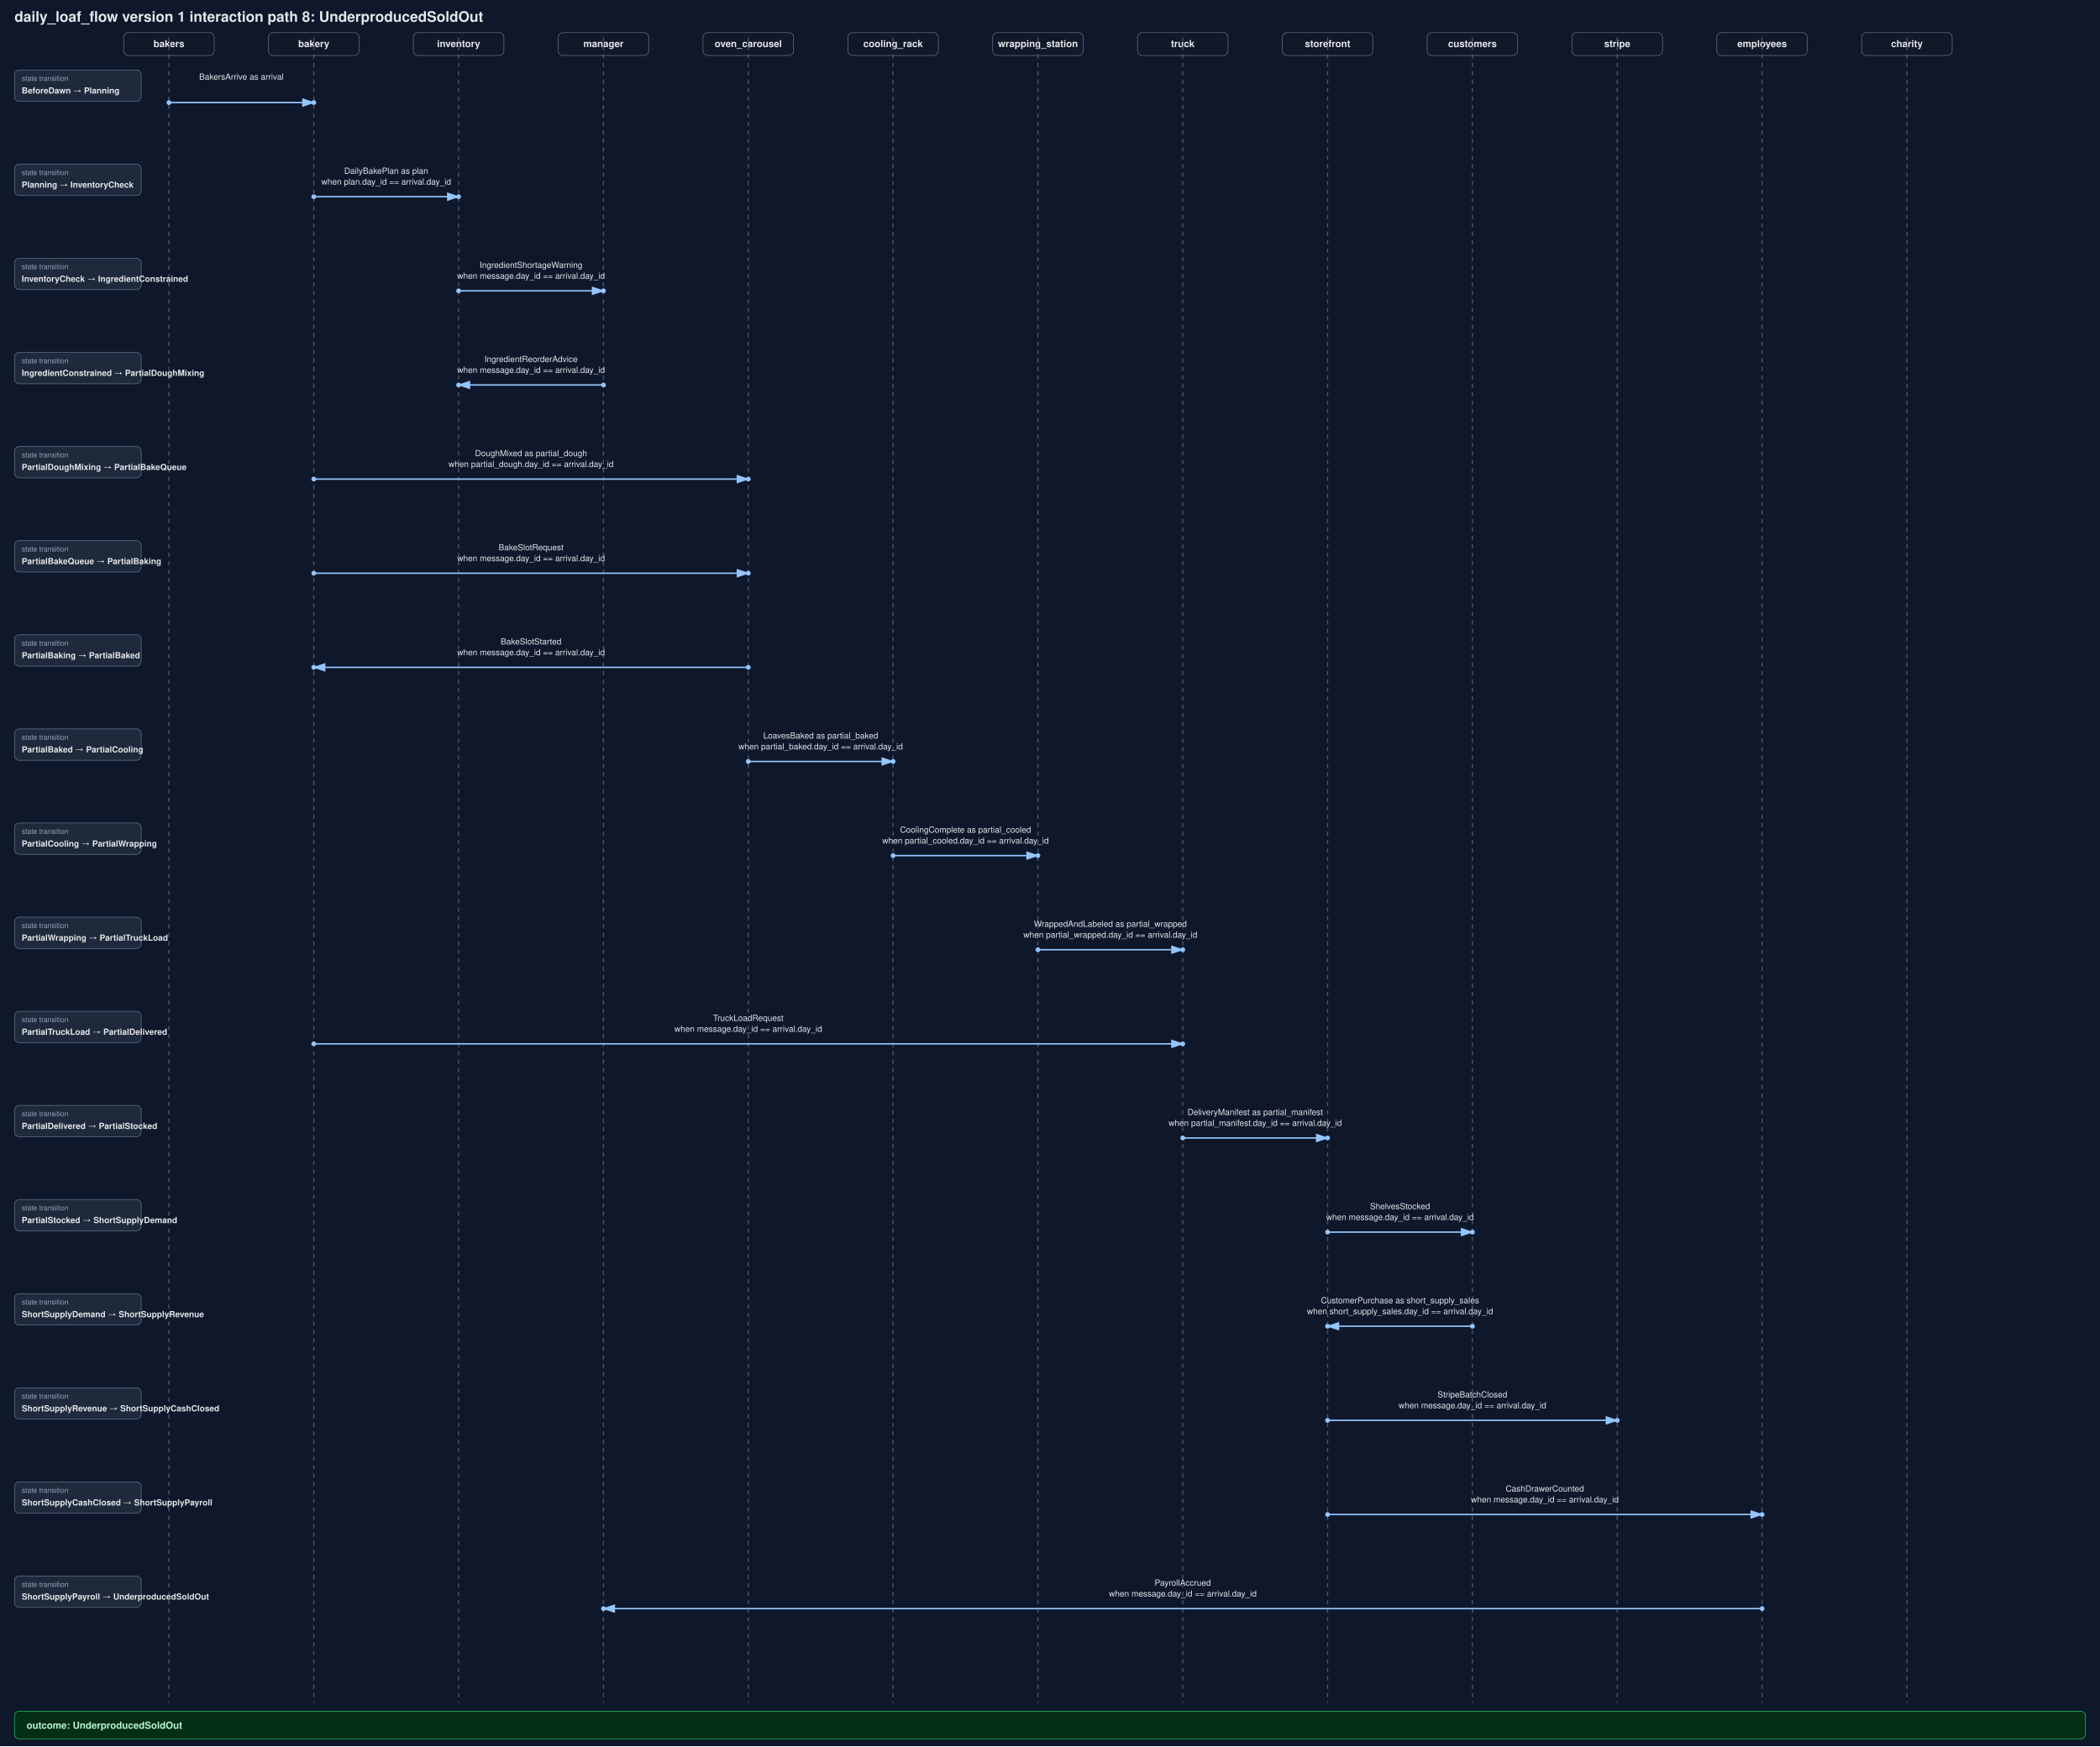
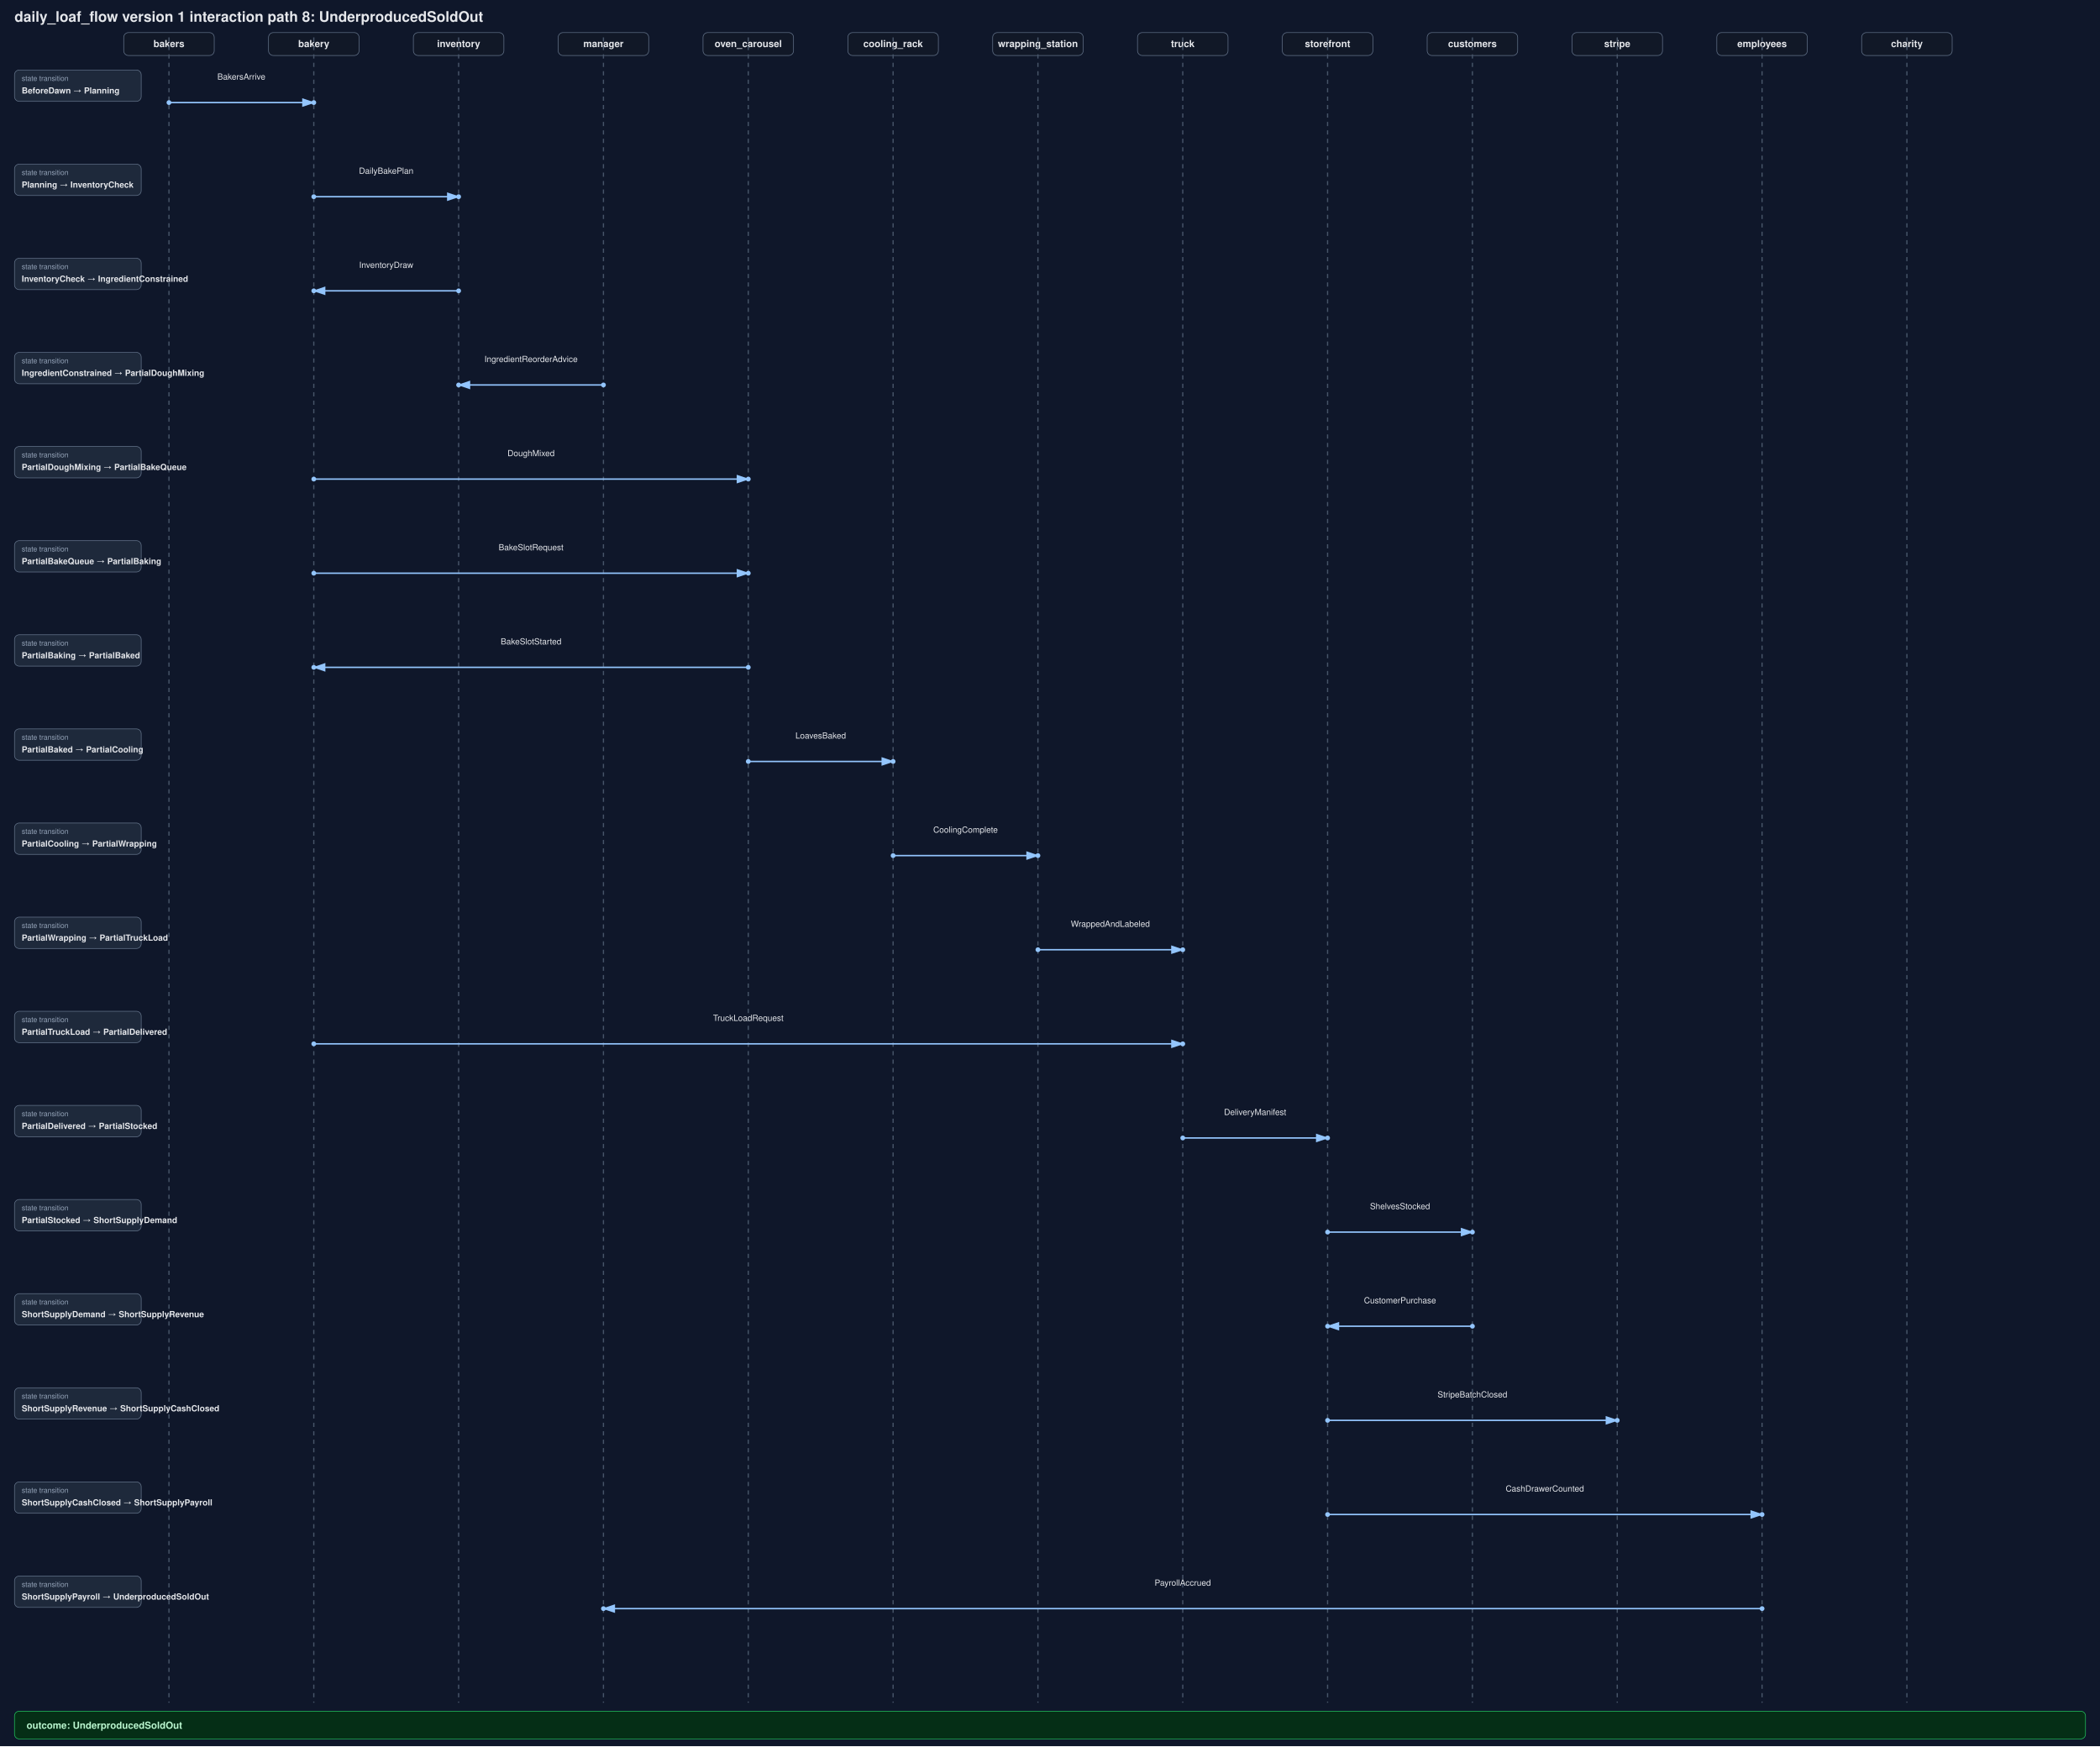
<svg xmlns="http://www.w3.org/2000/svg" width="3480" height="2894" viewBox="0 0 3480 2894">
  <defs>
    <marker id="arrow" markerWidth="10" markerHeight="10" refX="8" refY="3" orient="auto" markerUnits="strokeWidth">
      <path d="M0,0 L0,6 L9,3 z" fill="#93c5fd" />
    </marker>
  </defs>
  <rect width="100%" height="100%" fill="#0f172a" />
  <text x="24" y="36" fill="#e5e7eb" font-family="Helvetica, Arial, sans-serif" font-size="24" font-weight="700">daily_loaf_flow version 1 interaction path 8: UnderproducedSoldOut</text>
  <rect x="205" y="54" width="150" height="38" rx="8" fill="#111827" stroke="#64748b" />
  <text x="280" y="78" text-anchor="middle" fill="#e5e7eb" font-family="Helvetica, Arial, sans-serif" font-size="16" font-weight="700">bakers</text>
  <line x1="280" y1="62" x2="280" y2="2822" stroke="#475569" stroke-width="2" stroke-dasharray="7 7" />
  <rect x="445" y="54" width="150" height="38" rx="8" fill="#111827" stroke="#64748b" />
  <text x="520" y="78" text-anchor="middle" fill="#e5e7eb" font-family="Helvetica, Arial, sans-serif" font-size="16" font-weight="700">bakery</text>
  <line x1="520" y1="62" x2="520" y2="2822" stroke="#475569" stroke-width="2" stroke-dasharray="7 7" />
  <rect x="685" y="54" width="150" height="38" rx="8" fill="#111827" stroke="#64748b" />
  <text x="760" y="78" text-anchor="middle" fill="#e5e7eb" font-family="Helvetica, Arial, sans-serif" font-size="16" font-weight="700">inventory</text>
  <line x1="760" y1="62" x2="760" y2="2822" stroke="#475569" stroke-width="2" stroke-dasharray="7 7" />
  <rect x="925" y="54" width="150" height="38" rx="8" fill="#111827" stroke="#64748b" />
  <text x="1000" y="78" text-anchor="middle" fill="#e5e7eb" font-family="Helvetica, Arial, sans-serif" font-size="16" font-weight="700">manager</text>
  <line x1="1000" y1="62" x2="1000" y2="2822" stroke="#475569" stroke-width="2" stroke-dasharray="7 7" />
  <rect x="1165" y="54" width="150" height="38" rx="8" fill="#111827" stroke="#64748b" />
  <text x="1240" y="78" text-anchor="middle" fill="#e5e7eb" font-family="Helvetica, Arial, sans-serif" font-size="16" font-weight="700">oven_carousel</text>
  <line x1="1240" y1="62" x2="1240" y2="2822" stroke="#475569" stroke-width="2" stroke-dasharray="7 7" />
  <rect x="1405" y="54" width="150" height="38" rx="8" fill="#111827" stroke="#64748b" />
  <text x="1480" y="78" text-anchor="middle" fill="#e5e7eb" font-family="Helvetica, Arial, sans-serif" font-size="16" font-weight="700">cooling_rack</text>
  <line x1="1480" y1="62" x2="1480" y2="2822" stroke="#475569" stroke-width="2" stroke-dasharray="7 7" />
  <rect x="1645" y="54" width="150" height="38" rx="8" fill="#111827" stroke="#64748b" />
  <text x="1720" y="78" text-anchor="middle" fill="#e5e7eb" font-family="Helvetica, Arial, sans-serif" font-size="16" font-weight="700">wrapping_station</text>
  <line x1="1720" y1="62" x2="1720" y2="2822" stroke="#475569" stroke-width="2" stroke-dasharray="7 7" />
  <rect x="1885" y="54" width="150" height="38" rx="8" fill="#111827" stroke="#64748b" />
  <text x="1960" y="78" text-anchor="middle" fill="#e5e7eb" font-family="Helvetica, Arial, sans-serif" font-size="16" font-weight="700">truck</text>
  <line x1="1960" y1="62" x2="1960" y2="2822" stroke="#475569" stroke-width="2" stroke-dasharray="7 7" />
  <rect x="2125" y="54" width="150" height="38" rx="8" fill="#111827" stroke="#64748b" />
  <text x="2200" y="78" text-anchor="middle" fill="#e5e7eb" font-family="Helvetica, Arial, sans-serif" font-size="16" font-weight="700">storefront</text>
  <line x1="2200" y1="62" x2="2200" y2="2822" stroke="#475569" stroke-width="2" stroke-dasharray="7 7" />
  <rect x="2365" y="54" width="150" height="38" rx="8" fill="#111827" stroke="#64748b" />
  <text x="2440" y="78" text-anchor="middle" fill="#e5e7eb" font-family="Helvetica, Arial, sans-serif" font-size="16" font-weight="700">customers</text>
  <line x1="2440" y1="62" x2="2440" y2="2822" stroke="#475569" stroke-width="2" stroke-dasharray="7 7" />
  <rect x="2605" y="54" width="150" height="38" rx="8" fill="#111827" stroke="#64748b" />
  <text x="2680" y="78" text-anchor="middle" fill="#e5e7eb" font-family="Helvetica, Arial, sans-serif" font-size="16" font-weight="700">stripe</text>
  <line x1="2680" y1="62" x2="2680" y2="2822" stroke="#475569" stroke-width="2" stroke-dasharray="7 7" />
  <rect x="2845" y="54" width="150" height="38" rx="8" fill="#111827" stroke="#64748b" />
  <text x="2920" y="78" text-anchor="middle" fill="#e5e7eb" font-family="Helvetica, Arial, sans-serif" font-size="16" font-weight="700">employees</text>
  <line x1="2920" y1="62" x2="2920" y2="2822" stroke="#475569" stroke-width="2" stroke-dasharray="7 7" />
  <rect x="3085" y="54" width="150" height="38" rx="8" fill="#111827" stroke="#64748b" />
  <text x="3160" y="78" text-anchor="middle" fill="#e5e7eb" font-family="Helvetica, Arial, sans-serif" font-size="16" font-weight="700">charity</text>
  <line x1="3160" y1="62" x2="3160" y2="2822" stroke="#475569" stroke-width="2" stroke-dasharray="7 7" />
  <rect x="24" y="116" width="210" height="52" rx="8" fill="#1e293b" stroke="#64748b" />
  <text x="36" y="134" fill="#94a3b8" font-family="Helvetica, Arial, sans-serif" font-size="12">state transition</text>
  <text x="36" y="155" fill="#e5e7eb" font-family="Helvetica, Arial, sans-serif" font-size="14" font-weight="700">BeforeDawn → Planning</text>
  <line x1="280" y1="170" x2="520" y2="170" stroke="#93c5fd" stroke-width="2.4" marker-end="url(#arrow)" />
-   <text x="400" y="132" text-anchor="middle" fill="#e5e7eb" font-family="Helvetica, Arial, sans-serif" font-size="14">BakersArrive as arrival</text>
+   <text x="400" y="132" text-anchor="middle" fill="#e5e7eb" font-family="Helvetica, Arial, sans-serif" font-size="14">BakersArrive</text>
  <circle cx="280" cy="170" r="4" fill="#93c5fd" />
  <circle cx="520" cy="170" r="4" fill="#93c5fd" />
  <rect x="24" y="272" width="210" height="52" rx="8" fill="#1e293b" stroke="#64748b" />
  <text x="36" y="290" fill="#94a3b8" font-family="Helvetica, Arial, sans-serif" font-size="12">state transition</text>
  <text x="36" y="311" fill="#e5e7eb" font-family="Helvetica, Arial, sans-serif" font-size="14" font-weight="700">Planning → InventoryCheck</text>
  <line x1="520" y1="326" x2="760" y2="326" stroke="#93c5fd" stroke-width="2.4" marker-end="url(#arrow)" />
-   <text x="640" y="288" text-anchor="middle" fill="#e5e7eb" font-family="Helvetica, Arial, sans-serif" font-size="14">DailyBakePlan as plan</text>
-   <text x="640" y="306" text-anchor="middle" fill="#e5e7eb" font-family="Helvetica, Arial, sans-serif" font-size="14">when plan.day_id == arrival.day_id</text>
+   <text x="640" y="288" text-anchor="middle" fill="#e5e7eb" font-family="Helvetica, Arial, sans-serif" font-size="14">DailyBakePlan</text>
  <circle cx="520" cy="326" r="4" fill="#93c5fd" />
  <circle cx="760" cy="326" r="4" fill="#93c5fd" />
  <rect x="24" y="428" width="210" height="52" rx="8" fill="#1e293b" stroke="#64748b" />
  <text x="36" y="446" fill="#94a3b8" font-family="Helvetica, Arial, sans-serif" font-size="12">state transition</text>
  <text x="36" y="467" fill="#e5e7eb" font-family="Helvetica, Arial, sans-serif" font-size="14" font-weight="700">InventoryCheck → IngredientConstrained</text>
-   <line x1="760" y1="482" x2="1000" y2="482" stroke="#93c5fd" stroke-width="2.4" marker-end="url(#arrow)" />
-   <text x="880" y="444" text-anchor="middle" fill="#e5e7eb" font-family="Helvetica, Arial, sans-serif" font-size="14">IngredientShortageWarning</text>
-   <text x="880" y="462" text-anchor="middle" fill="#e5e7eb" font-family="Helvetica, Arial, sans-serif" font-size="14">when message.day_id == arrival.day_id</text>
+   <line x1="760" y1="482" x2="520" y2="482" stroke="#93c5fd" stroke-width="2.4" marker-end="url(#arrow)" />
+   <text x="640" y="444" text-anchor="middle" fill="#e5e7eb" font-family="Helvetica, Arial, sans-serif" font-size="14">InventoryDraw</text>
  <circle cx="760" cy="482" r="4" fill="#93c5fd" />
-   <circle cx="1000" cy="482" r="4" fill="#93c5fd" />
+   <circle cx="520" cy="482" r="4" fill="#93c5fd" />
  <rect x="24" y="584" width="210" height="52" rx="8" fill="#1e293b" stroke="#64748b" />
  <text x="36" y="602" fill="#94a3b8" font-family="Helvetica, Arial, sans-serif" font-size="12">state transition</text>
  <text x="36" y="623" fill="#e5e7eb" font-family="Helvetica, Arial, sans-serif" font-size="14" font-weight="700">IngredientConstrained → PartialDoughMixing</text>
  <line x1="1000" y1="638" x2="760" y2="638" stroke="#93c5fd" stroke-width="2.4" marker-end="url(#arrow)" />
  <text x="880" y="600" text-anchor="middle" fill="#e5e7eb" font-family="Helvetica, Arial, sans-serif" font-size="14">IngredientReorderAdvice</text>
-   <text x="880" y="618" text-anchor="middle" fill="#e5e7eb" font-family="Helvetica, Arial, sans-serif" font-size="14">when message.day_id == arrival.day_id</text>
  <circle cx="1000" cy="638" r="4" fill="#93c5fd" />
  <circle cx="760" cy="638" r="4" fill="#93c5fd" />
  <rect x="24" y="740" width="210" height="52" rx="8" fill="#1e293b" stroke="#64748b" />
  <text x="36" y="758" fill="#94a3b8" font-family="Helvetica, Arial, sans-serif" font-size="12">state transition</text>
  <text x="36" y="779" fill="#e5e7eb" font-family="Helvetica, Arial, sans-serif" font-size="14" font-weight="700">PartialDoughMixing → PartialBakeQueue</text>
  <line x1="520" y1="794" x2="1240" y2="794" stroke="#93c5fd" stroke-width="2.4" marker-end="url(#arrow)" />
-   <text x="880" y="756" text-anchor="middle" fill="#e5e7eb" font-family="Helvetica, Arial, sans-serif" font-size="14">DoughMixed as partial_dough</text>
-   <text x="880" y="774" text-anchor="middle" fill="#e5e7eb" font-family="Helvetica, Arial, sans-serif" font-size="14">when partial_dough.day_id == arrival.day_id</text>
+   <text x="880" y="756" text-anchor="middle" fill="#e5e7eb" font-family="Helvetica, Arial, sans-serif" font-size="14">DoughMixed</text>
  <circle cx="520" cy="794" r="4" fill="#93c5fd" />
  <circle cx="1240" cy="794" r="4" fill="#93c5fd" />
  <rect x="24" y="896" width="210" height="52" rx="8" fill="#1e293b" stroke="#64748b" />
  <text x="36" y="914" fill="#94a3b8" font-family="Helvetica, Arial, sans-serif" font-size="12">state transition</text>
  <text x="36" y="935" fill="#e5e7eb" font-family="Helvetica, Arial, sans-serif" font-size="14" font-weight="700">PartialBakeQueue → PartialBaking</text>
  <line x1="520" y1="950" x2="1240" y2="950" stroke="#93c5fd" stroke-width="2.4" marker-end="url(#arrow)" />
  <text x="880" y="912" text-anchor="middle" fill="#e5e7eb" font-family="Helvetica, Arial, sans-serif" font-size="14">BakeSlotRequest</text>
-   <text x="880" y="930" text-anchor="middle" fill="#e5e7eb" font-family="Helvetica, Arial, sans-serif" font-size="14">when message.day_id == arrival.day_id</text>
  <circle cx="520" cy="950" r="4" fill="#93c5fd" />
  <circle cx="1240" cy="950" r="4" fill="#93c5fd" />
  <rect x="24" y="1052" width="210" height="52" rx="8" fill="#1e293b" stroke="#64748b" />
  <text x="36" y="1070" fill="#94a3b8" font-family="Helvetica, Arial, sans-serif" font-size="12">state transition</text>
  <text x="36" y="1091" fill="#e5e7eb" font-family="Helvetica, Arial, sans-serif" font-size="14" font-weight="700">PartialBaking → PartialBaked</text>
  <line x1="1240" y1="1106" x2="520" y2="1106" stroke="#93c5fd" stroke-width="2.4" marker-end="url(#arrow)" />
  <text x="880" y="1068" text-anchor="middle" fill="#e5e7eb" font-family="Helvetica, Arial, sans-serif" font-size="14">BakeSlotStarted</text>
-   <text x="880" y="1086" text-anchor="middle" fill="#e5e7eb" font-family="Helvetica, Arial, sans-serif" font-size="14">when message.day_id == arrival.day_id</text>
  <circle cx="1240" cy="1106" r="4" fill="#93c5fd" />
  <circle cx="520" cy="1106" r="4" fill="#93c5fd" />
  <rect x="24" y="1208" width="210" height="52" rx="8" fill="#1e293b" stroke="#64748b" />
  <text x="36" y="1226" fill="#94a3b8" font-family="Helvetica, Arial, sans-serif" font-size="12">state transition</text>
  <text x="36" y="1247" fill="#e5e7eb" font-family="Helvetica, Arial, sans-serif" font-size="14" font-weight="700">PartialBaked → PartialCooling</text>
  <line x1="1240" y1="1262" x2="1480" y2="1262" stroke="#93c5fd" stroke-width="2.4" marker-end="url(#arrow)" />
-   <text x="1360" y="1224" text-anchor="middle" fill="#e5e7eb" font-family="Helvetica, Arial, sans-serif" font-size="14">LoavesBaked as partial_baked</text>
-   <text x="1360" y="1242" text-anchor="middle" fill="#e5e7eb" font-family="Helvetica, Arial, sans-serif" font-size="14">when partial_baked.day_id == arrival.day_id</text>
+   <text x="1360" y="1224" text-anchor="middle" fill="#e5e7eb" font-family="Helvetica, Arial, sans-serif" font-size="14">LoavesBaked</text>
  <circle cx="1240" cy="1262" r="4" fill="#93c5fd" />
  <circle cx="1480" cy="1262" r="4" fill="#93c5fd" />
  <rect x="24" y="1364" width="210" height="52" rx="8" fill="#1e293b" stroke="#64748b" />
  <text x="36" y="1382" fill="#94a3b8" font-family="Helvetica, Arial, sans-serif" font-size="12">state transition</text>
  <text x="36" y="1403" fill="#e5e7eb" font-family="Helvetica, Arial, sans-serif" font-size="14" font-weight="700">PartialCooling → PartialWrapping</text>
  <line x1="1480" y1="1418" x2="1720" y2="1418" stroke="#93c5fd" stroke-width="2.4" marker-end="url(#arrow)" />
-   <text x="1600" y="1380" text-anchor="middle" fill="#e5e7eb" font-family="Helvetica, Arial, sans-serif" font-size="14">CoolingComplete as partial_cooled</text>
-   <text x="1600" y="1398" text-anchor="middle" fill="#e5e7eb" font-family="Helvetica, Arial, sans-serif" font-size="14">when partial_cooled.day_id == arrival.day_id</text>
+   <text x="1600" y="1380" text-anchor="middle" fill="#e5e7eb" font-family="Helvetica, Arial, sans-serif" font-size="14">CoolingComplete</text>
  <circle cx="1480" cy="1418" r="4" fill="#93c5fd" />
  <circle cx="1720" cy="1418" r="4" fill="#93c5fd" />
  <rect x="24" y="1520" width="210" height="52" rx="8" fill="#1e293b" stroke="#64748b" />
  <text x="36" y="1538" fill="#94a3b8" font-family="Helvetica, Arial, sans-serif" font-size="12">state transition</text>
  <text x="36" y="1559" fill="#e5e7eb" font-family="Helvetica, Arial, sans-serif" font-size="14" font-weight="700">PartialWrapping → PartialTruckLoad</text>
  <line x1="1720" y1="1574" x2="1960" y2="1574" stroke="#93c5fd" stroke-width="2.4" marker-end="url(#arrow)" />
-   <text x="1840" y="1536" text-anchor="middle" fill="#e5e7eb" font-family="Helvetica, Arial, sans-serif" font-size="14">WrappedAndLabeled as partial_wrapped</text>
-   <text x="1840" y="1554" text-anchor="middle" fill="#e5e7eb" font-family="Helvetica, Arial, sans-serif" font-size="14">when partial_wrapped.day_id == arrival.day_id</text>
+   <text x="1840" y="1536" text-anchor="middle" fill="#e5e7eb" font-family="Helvetica, Arial, sans-serif" font-size="14">WrappedAndLabeled</text>
  <circle cx="1720" cy="1574" r="4" fill="#93c5fd" />
  <circle cx="1960" cy="1574" r="4" fill="#93c5fd" />
  <rect x="24" y="1676" width="210" height="52" rx="8" fill="#1e293b" stroke="#64748b" />
  <text x="36" y="1694" fill="#94a3b8" font-family="Helvetica, Arial, sans-serif" font-size="12">state transition</text>
  <text x="36" y="1715" fill="#e5e7eb" font-family="Helvetica, Arial, sans-serif" font-size="14" font-weight="700">PartialTruckLoad → PartialDelivered</text>
  <line x1="520" y1="1730" x2="1960" y2="1730" stroke="#93c5fd" stroke-width="2.4" marker-end="url(#arrow)" />
  <text x="1240" y="1692" text-anchor="middle" fill="#e5e7eb" font-family="Helvetica, Arial, sans-serif" font-size="14">TruckLoadRequest</text>
-   <text x="1240" y="1710" text-anchor="middle" fill="#e5e7eb" font-family="Helvetica, Arial, sans-serif" font-size="14">when message.day_id == arrival.day_id</text>
  <circle cx="520" cy="1730" r="4" fill="#93c5fd" />
  <circle cx="1960" cy="1730" r="4" fill="#93c5fd" />
  <rect x="24" y="1832" width="210" height="52" rx="8" fill="#1e293b" stroke="#64748b" />
  <text x="36" y="1850" fill="#94a3b8" font-family="Helvetica, Arial, sans-serif" font-size="12">state transition</text>
  <text x="36" y="1871" fill="#e5e7eb" font-family="Helvetica, Arial, sans-serif" font-size="14" font-weight="700">PartialDelivered → PartialStocked</text>
  <line x1="1960" y1="1886" x2="2200" y2="1886" stroke="#93c5fd" stroke-width="2.4" marker-end="url(#arrow)" />
-   <text x="2080" y="1848" text-anchor="middle" fill="#e5e7eb" font-family="Helvetica, Arial, sans-serif" font-size="14">DeliveryManifest as partial_manifest</text>
-   <text x="2080" y="1866" text-anchor="middle" fill="#e5e7eb" font-family="Helvetica, Arial, sans-serif" font-size="14">when partial_manifest.day_id == arrival.day_id</text>
+   <text x="2080" y="1848" text-anchor="middle" fill="#e5e7eb" font-family="Helvetica, Arial, sans-serif" font-size="14">DeliveryManifest</text>
  <circle cx="1960" cy="1886" r="4" fill="#93c5fd" />
  <circle cx="2200" cy="1886" r="4" fill="#93c5fd" />
  <rect x="24" y="1988" width="210" height="52" rx="8" fill="#1e293b" stroke="#64748b" />
  <text x="36" y="2006" fill="#94a3b8" font-family="Helvetica, Arial, sans-serif" font-size="12">state transition</text>
  <text x="36" y="2027" fill="#e5e7eb" font-family="Helvetica, Arial, sans-serif" font-size="14" font-weight="700">PartialStocked → ShortSupplyDemand</text>
  <line x1="2200" y1="2042" x2="2440" y2="2042" stroke="#93c5fd" stroke-width="2.4" marker-end="url(#arrow)" />
  <text x="2320" y="2004" text-anchor="middle" fill="#e5e7eb" font-family="Helvetica, Arial, sans-serif" font-size="14">ShelvesStocked</text>
-   <text x="2320" y="2022" text-anchor="middle" fill="#e5e7eb" font-family="Helvetica, Arial, sans-serif" font-size="14">when message.day_id == arrival.day_id</text>
  <circle cx="2200" cy="2042" r="4" fill="#93c5fd" />
  <circle cx="2440" cy="2042" r="4" fill="#93c5fd" />
  <rect x="24" y="2144" width="210" height="52" rx="8" fill="#1e293b" stroke="#64748b" />
  <text x="36" y="2162" fill="#94a3b8" font-family="Helvetica, Arial, sans-serif" font-size="12">state transition</text>
  <text x="36" y="2183" fill="#e5e7eb" font-family="Helvetica, Arial, sans-serif" font-size="14" font-weight="700">ShortSupplyDemand → ShortSupplyRevenue</text>
  <line x1="2440" y1="2198" x2="2200" y2="2198" stroke="#93c5fd" stroke-width="2.4" marker-end="url(#arrow)" />
-   <text x="2320" y="2160" text-anchor="middle" fill="#e5e7eb" font-family="Helvetica, Arial, sans-serif" font-size="14">CustomerPurchase as short_supply_sales</text>
-   <text x="2320" y="2178" text-anchor="middle" fill="#e5e7eb" font-family="Helvetica, Arial, sans-serif" font-size="14">when short_supply_sales.day_id == arrival.day_id</text>
+   <text x="2320" y="2160" text-anchor="middle" fill="#e5e7eb" font-family="Helvetica, Arial, sans-serif" font-size="14">CustomerPurchase</text>
  <circle cx="2440" cy="2198" r="4" fill="#93c5fd" />
  <circle cx="2200" cy="2198" r="4" fill="#93c5fd" />
  <rect x="24" y="2300" width="210" height="52" rx="8" fill="#1e293b" stroke="#64748b" />
  <text x="36" y="2318" fill="#94a3b8" font-family="Helvetica, Arial, sans-serif" font-size="12">state transition</text>
  <text x="36" y="2339" fill="#e5e7eb" font-family="Helvetica, Arial, sans-serif" font-size="14" font-weight="700">ShortSupplyRevenue → ShortSupplyCashClosed</text>
  <line x1="2200" y1="2354" x2="2680" y2="2354" stroke="#93c5fd" stroke-width="2.4" marker-end="url(#arrow)" />
  <text x="2440" y="2316" text-anchor="middle" fill="#e5e7eb" font-family="Helvetica, Arial, sans-serif" font-size="14">StripeBatchClosed</text>
-   <text x="2440" y="2334" text-anchor="middle" fill="#e5e7eb" font-family="Helvetica, Arial, sans-serif" font-size="14">when message.day_id == arrival.day_id</text>
  <circle cx="2200" cy="2354" r="4" fill="#93c5fd" />
  <circle cx="2680" cy="2354" r="4" fill="#93c5fd" />
  <rect x="24" y="2456" width="210" height="52" rx="8" fill="#1e293b" stroke="#64748b" />
  <text x="36" y="2474" fill="#94a3b8" font-family="Helvetica, Arial, sans-serif" font-size="12">state transition</text>
  <text x="36" y="2495" fill="#e5e7eb" font-family="Helvetica, Arial, sans-serif" font-size="14" font-weight="700">ShortSupplyCashClosed → ShortSupplyPayroll</text>
  <line x1="2200" y1="2510" x2="2920" y2="2510" stroke="#93c5fd" stroke-width="2.4" marker-end="url(#arrow)" />
  <text x="2560" y="2472" text-anchor="middle" fill="#e5e7eb" font-family="Helvetica, Arial, sans-serif" font-size="14">CashDrawerCounted</text>
-   <text x="2560" y="2490" text-anchor="middle" fill="#e5e7eb" font-family="Helvetica, Arial, sans-serif" font-size="14">when message.day_id == arrival.day_id</text>
  <circle cx="2200" cy="2510" r="4" fill="#93c5fd" />
  <circle cx="2920" cy="2510" r="4" fill="#93c5fd" />
  <rect x="24" y="2612" width="210" height="52" rx="8" fill="#1e293b" stroke="#64748b" />
  <text x="36" y="2630" fill="#94a3b8" font-family="Helvetica, Arial, sans-serif" font-size="12">state transition</text>
  <text x="36" y="2651" fill="#e5e7eb" font-family="Helvetica, Arial, sans-serif" font-size="14" font-weight="700">ShortSupplyPayroll → UnderproducedSoldOut</text>
  <line x1="2920" y1="2666" x2="1000" y2="2666" stroke="#93c5fd" stroke-width="2.4" marker-end="url(#arrow)" />
  <text x="1960" y="2628" text-anchor="middle" fill="#e5e7eb" font-family="Helvetica, Arial, sans-serif" font-size="14">PayrollAccrued</text>
-   <text x="1960" y="2646" text-anchor="middle" fill="#e5e7eb" font-family="Helvetica, Arial, sans-serif" font-size="14">when message.day_id == arrival.day_id</text>
  <circle cx="2920" cy="2666" r="4" fill="#93c5fd" />
  <circle cx="1000" cy="2666" r="4" fill="#93c5fd" />
  <rect x="24" y="2836" width="3432" height="46" rx="8" fill="#052e16" stroke="#22c55e" />
  <text x="44" y="2865" fill="#bbf7d0" font-family="Helvetica, Arial, sans-serif" font-size="16" font-weight="700">outcome: UnderproducedSoldOut</text>
</svg>
